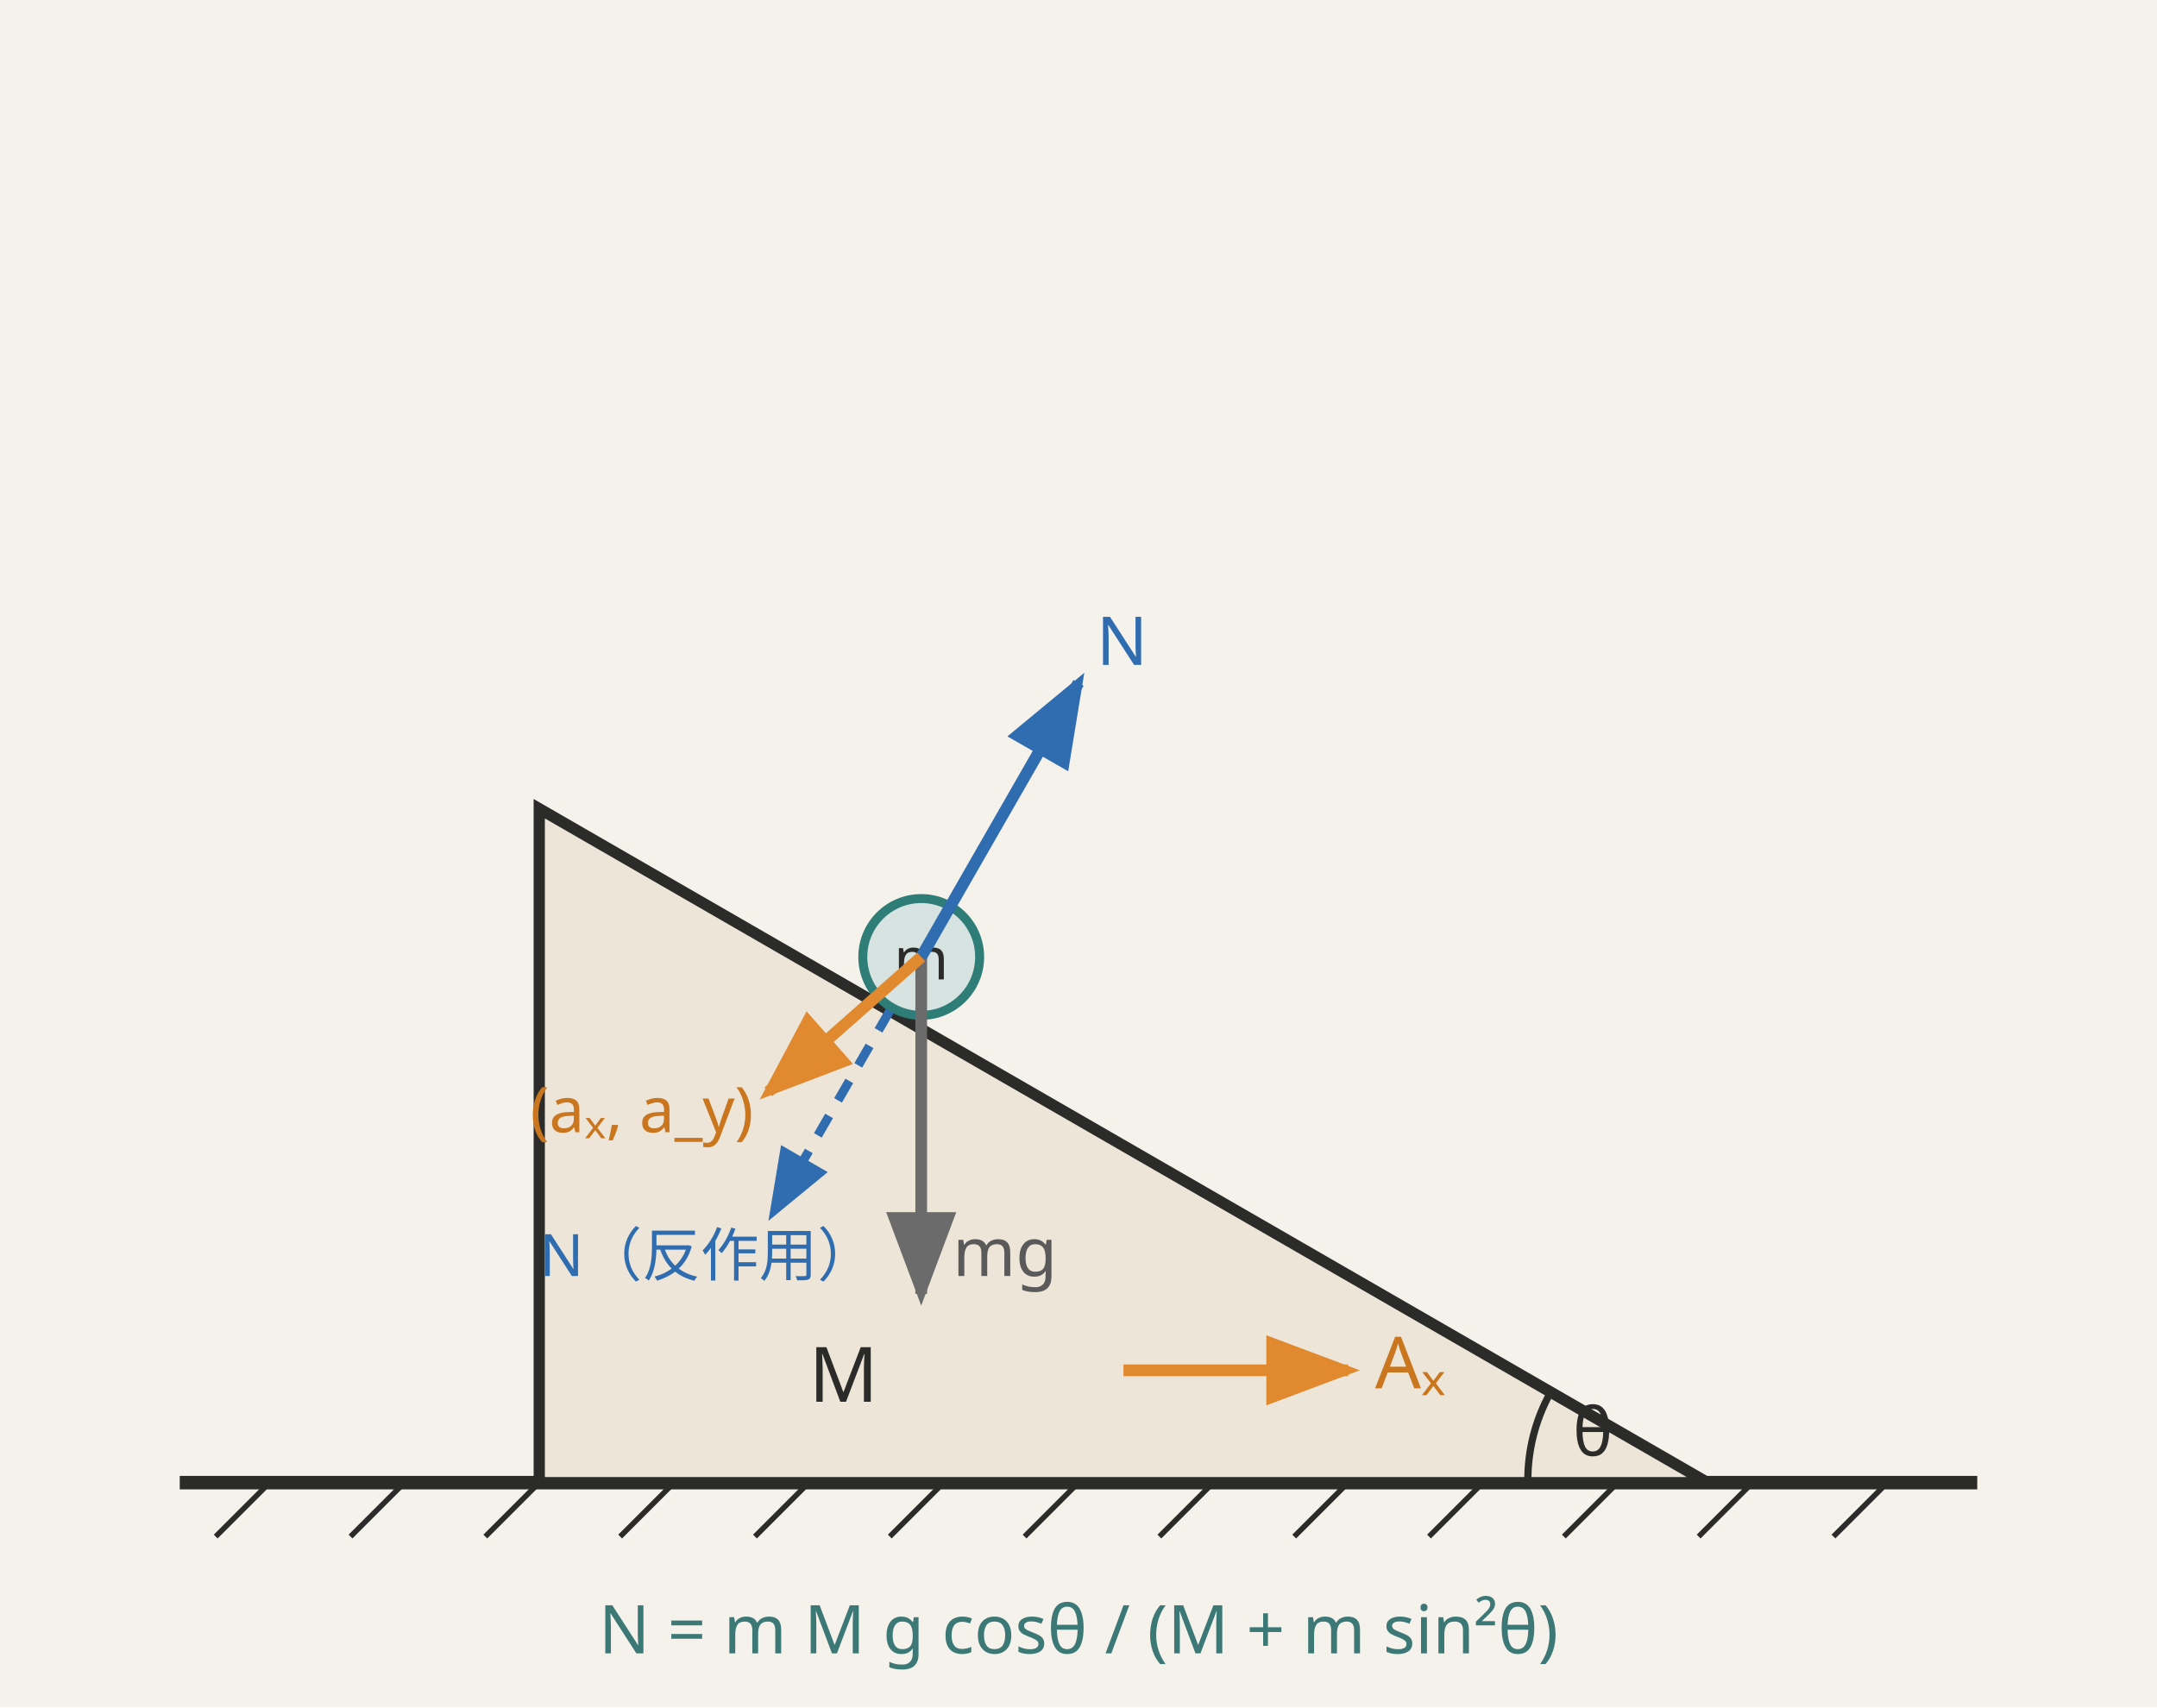
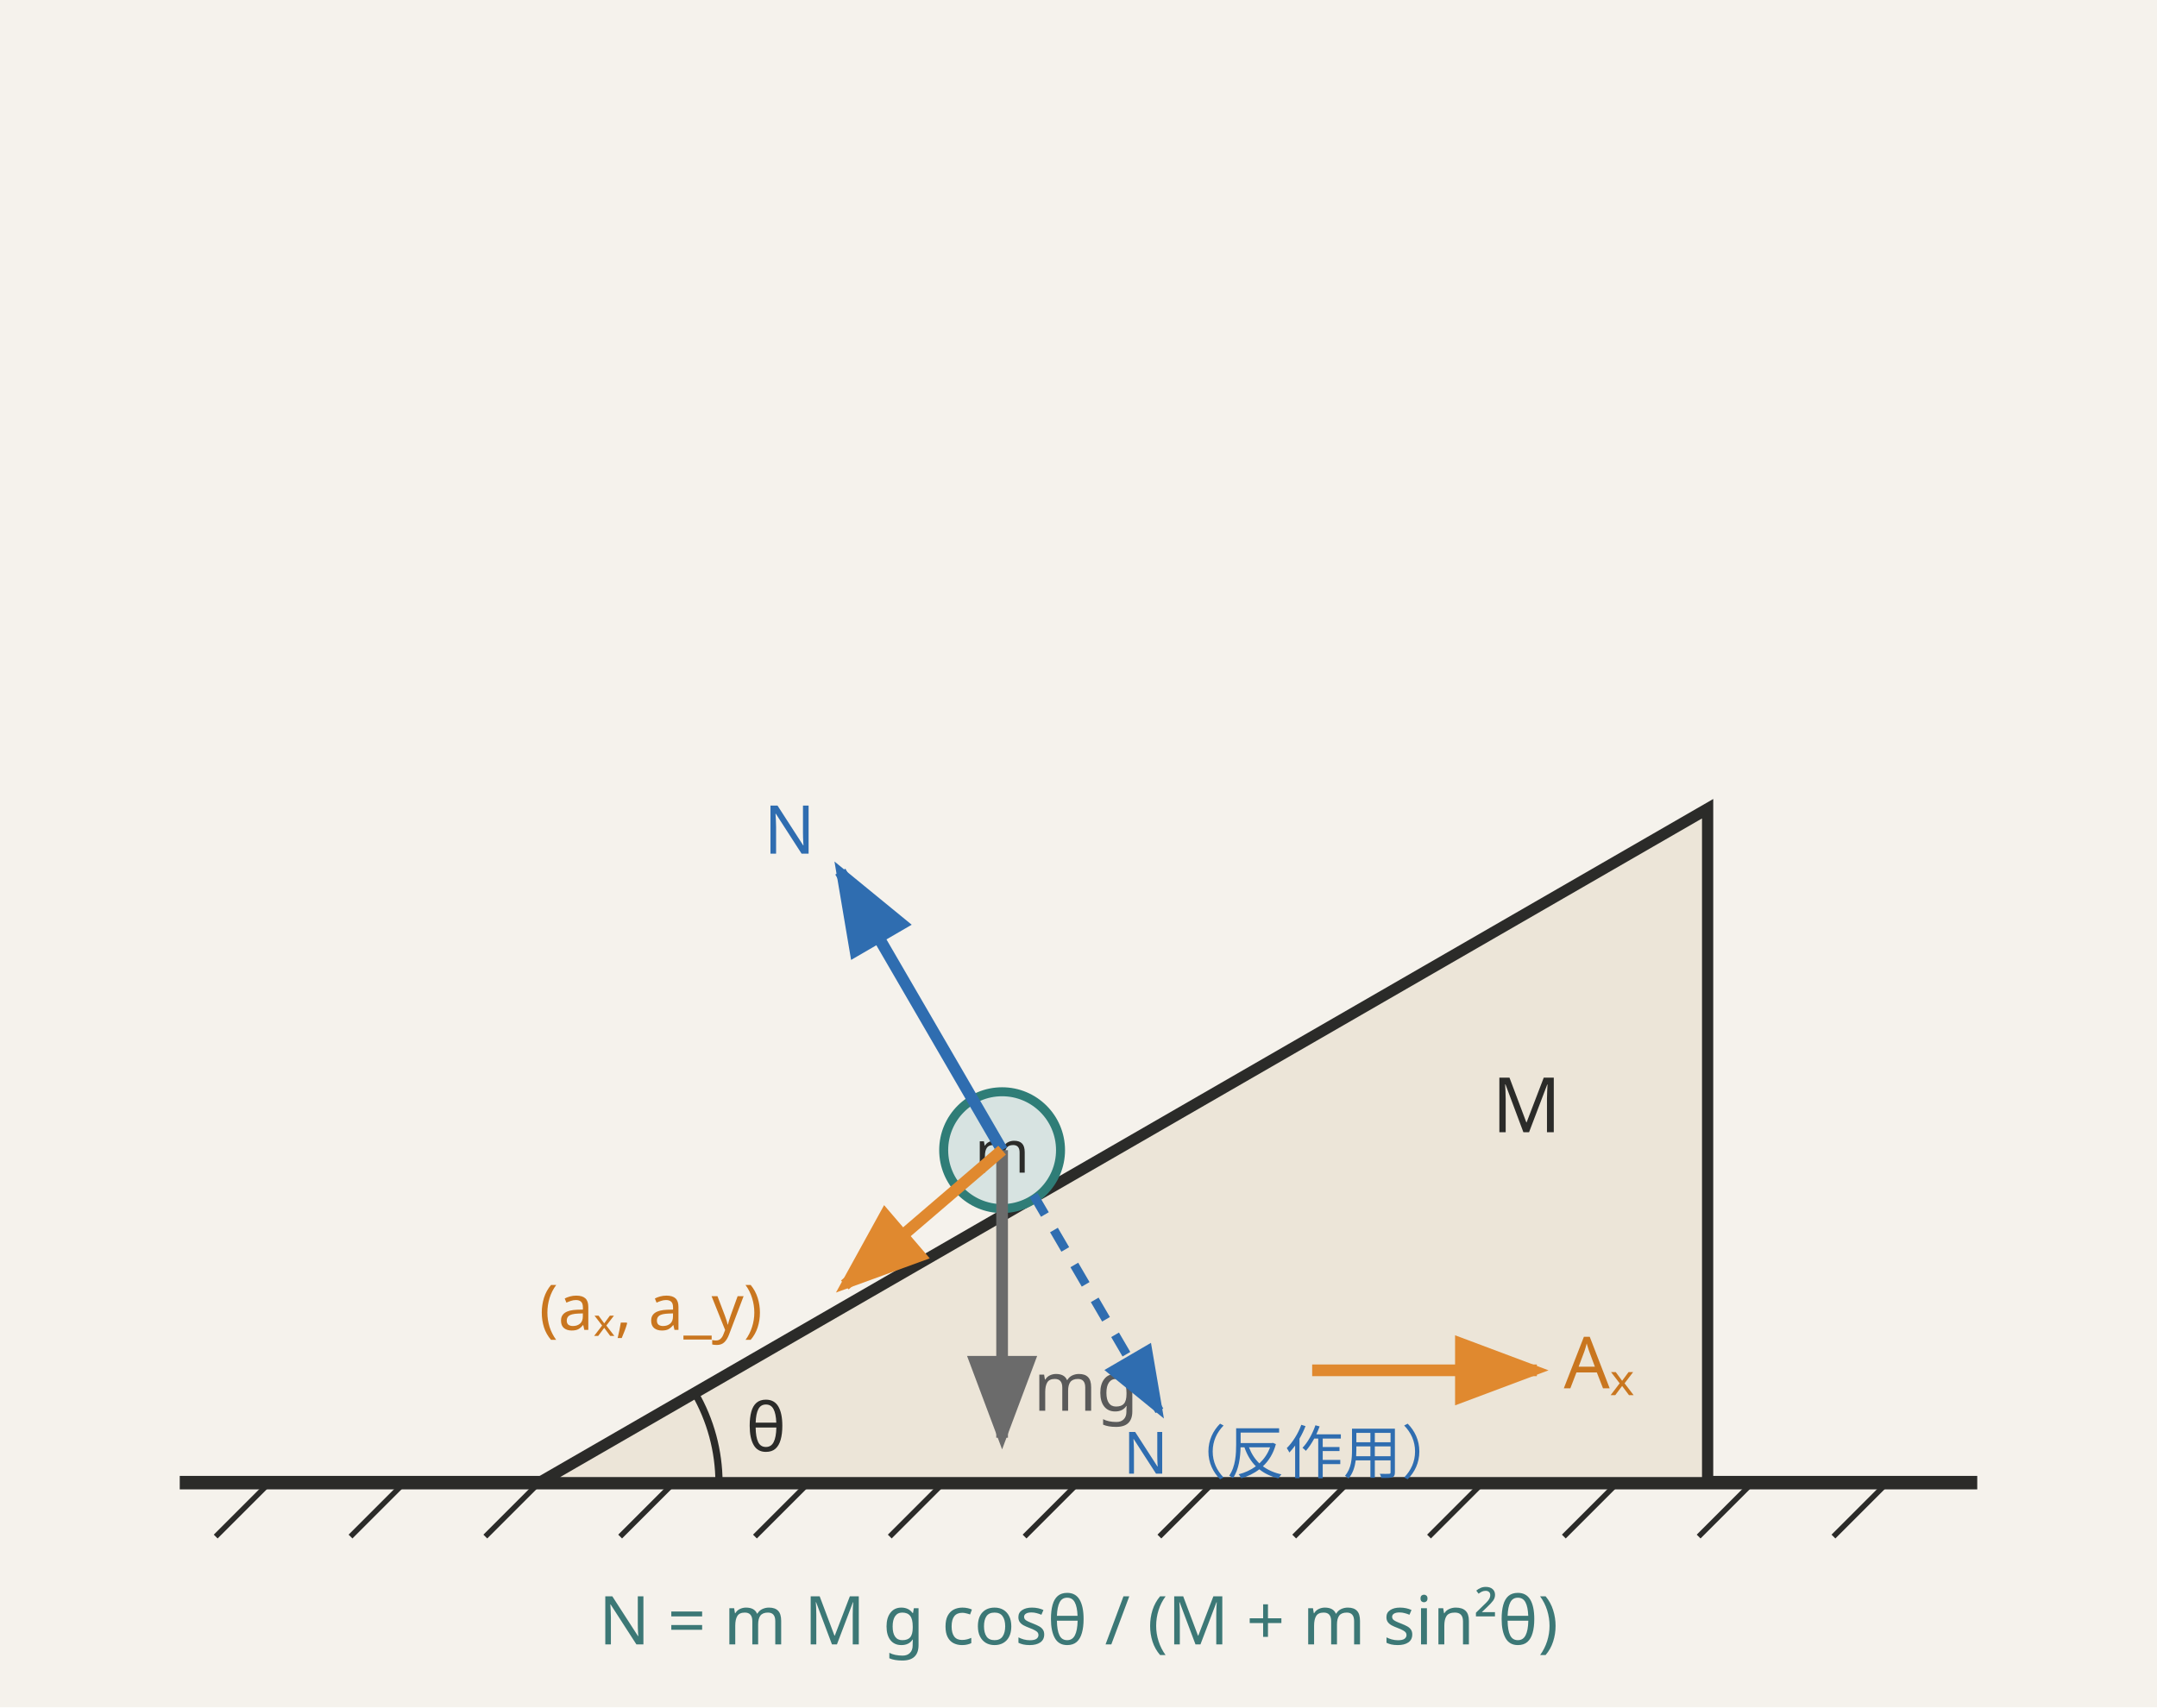
- <svg xmlns="http://www.w3.org/2000/svg" viewBox="0 0 480 380" width="480" height="380" font-family="'Segoe UI',system-ui,sans-serif">
+ <svg xmlns="http://www.w3.org/2000/svg" viewBox="0 0 480 380" width="480" height="380" font-family="'Segoe UI','Hiragino Kaku Gothic ProN',system-ui,sans-serif">
  <defs>
    <marker id="ar-gray" markerWidth="10" markerHeight="8" refX="7" refY="3" orient="auto">
      <path d="M0,0 L8,3 L0,6 Z" fill="#6b6b6b" />
    </marker>
    <marker id="ar-blue" markerWidth="10" markerHeight="8" refX="7" refY="3" orient="auto">
      <path d="M0,0 L8,3 L0,6 Z" fill="#2f6db0" />
    </marker>
    <marker id="ar-orange" markerWidth="10" markerHeight="8" refX="7" refY="3" orient="auto">
      <path d="M0,0 L8,3 L0,6 Z" fill="#e0892f" />
    </marker>
  </defs>
  <rect x="0" y="0" width="480" height="380" fill="#f5f2ec" />
  <line x1="40" y1="330" x2="440" y2="330" stroke="#2b2b29" stroke-width="3" />
  <g stroke="#2b2b29" stroke-width="1.2">
    <line x1="60" y1="330" x2="48" y2="342" />
    <line x1="90" y1="330" x2="78" y2="342" />
    <line x1="120" y1="330" x2="108" y2="342" />
    <line x1="150" y1="330" x2="138" y2="342" />
    <line x1="180" y1="330" x2="168" y2="342" />
    <line x1="210" y1="330" x2="198" y2="342" />
    <line x1="240" y1="330" x2="228" y2="342" />
    <line x1="270" y1="330" x2="258" y2="342" />
    <line x1="300" y1="330" x2="288" y2="342" />
    <line x1="330" y1="330" x2="318" y2="342" />
    <line x1="360" y1="330" x2="348" y2="342" />
    <line x1="390" y1="330" x2="378" y2="342" />
    <line x1="420" y1="330" x2="408" y2="342" />
  </g>
-   <polygon points="120,330 120,180 380,330" fill="#ece5d8" stroke="#2b2b29" stroke-width="2.5" />
-   <text x="180" y="312" font-size="17" fill="#2b2b29">M</text>
-   <path d="M340,330 A40,40 0 0 1 345,310" fill="none" stroke="#2b2b29" stroke-width="1.6" />
-   <text x="350" y="324" font-size="15" fill="#2b2b29">θ</text>
-   <circle cx="205" cy="213" r="13" fill="#d7e3e1" stroke="#2f7d77" stroke-width="2" />
-   <text x="205" y="218" font-size="13" text-anchor="middle" fill="#2b2b29">m</text>
-   <line x1="205" y1="213" x2="205" y2="288" stroke="#6b6b6b" stroke-width="2.6" marker-end="url(#ar-gray)" />
-   <text x="212" y="284" font-size="15" fill="#5a5a5a">mg</text>
-   <line x1="205" y1="213" x2="240" y2="152" stroke="#2f6db0" stroke-width="2.6" marker-end="url(#ar-blue)" />
-   <text x="244" y="148" font-size="15" fill="#2f6db0">N</text>
-   <line x1="205" y1="213" x2="171" y2="243" stroke="#e0892f" stroke-width="2.6" marker-end="url(#ar-orange)" />
-   <text x="118" y="252" font-size="14" fill="#c9761f">(aₓ, a_y)</text>
-   <line x1="198" y1="225" x2="172" y2="270" stroke="#2f6db0" stroke-width="2" stroke-dasharray="5 4" marker-end="url(#ar-blue)" />
-   <text x="120" y="284" font-size="13" fill="#2f6db0">N（反作用）</text>
-   <line x1="250" y1="305" x2="300" y2="305" stroke="#e0892f" stroke-width="2.6" marker-end="url(#ar-orange)" />
-   <text x="306" y="309" font-size="16" fill="#c9761f">Aₓ</text>
-   <text x="240" y="368" font-size="15" text-anchor="middle" fill="#3c7876">N = m M g cosθ / (M + m sin²θ)</text>
+   <polygon points="120,330 380,180 380,330" fill="#ece5d8" stroke="#2b2b29" stroke-width="2.5" />
+   <text x="332" y="252" font-size="17" fill="#2b2b29">M</text>
+   <path d="M160,330 A40,40 0 0 0 154.6,310" fill="none" stroke="#2b2b29" stroke-width="1.6" />
+   <text x="166" y="323" font-size="15" fill="#2b2b29">θ</text>
+   <circle cx="223" cy="256" r="13" fill="#d7e3e1" stroke="#2f7d77" stroke-width="2" />
+   <text x="223" y="261" font-size="13" text-anchor="middle" fill="#2b2b29">m</text>
+   <line x1="223" y1="256" x2="223" y2="320" stroke="#6b6b6b" stroke-width="2.6" marker-end="url(#ar-gray)" />
+   <text x="230" y="314" font-size="15" fill="#5a5a5a">mg</text>
+   <line x1="223" y1="256" x2="187" y2="194" stroke="#2f6db0" stroke-width="2.6" marker-end="url(#ar-blue)" />
+   <text x="170" y="190" font-size="15" fill="#2f6db0">N</text>
+   <line x1="223" y1="256" x2="188" y2="286" stroke="#e0892f" stroke-width="2.6" marker-end="url(#ar-orange)" />
+   <text x="120" y="296" font-size="14" fill="#c9761f">(aₓ, a_y)</text>
+   <line x1="230" y1="266" x2="258" y2="314" stroke="#2f6db0" stroke-width="2" stroke-dasharray="5 4" marker-end="url(#ar-blue)" />
+   <text x="250" y="328" font-size="13" fill="#2f6db0">N（反作用）</text>
+   <line x1="292" y1="305" x2="342" y2="305" stroke="#e0892f" stroke-width="2.6" marker-end="url(#ar-orange)" />
+   <text x="348" y="309" font-size="16" fill="#c9761f">Aₓ</text>
+   <text x="240" y="366" font-size="15" text-anchor="middle" fill="#3c7876">N = m M g cosθ / (M + m sin²θ)</text>
</svg>
